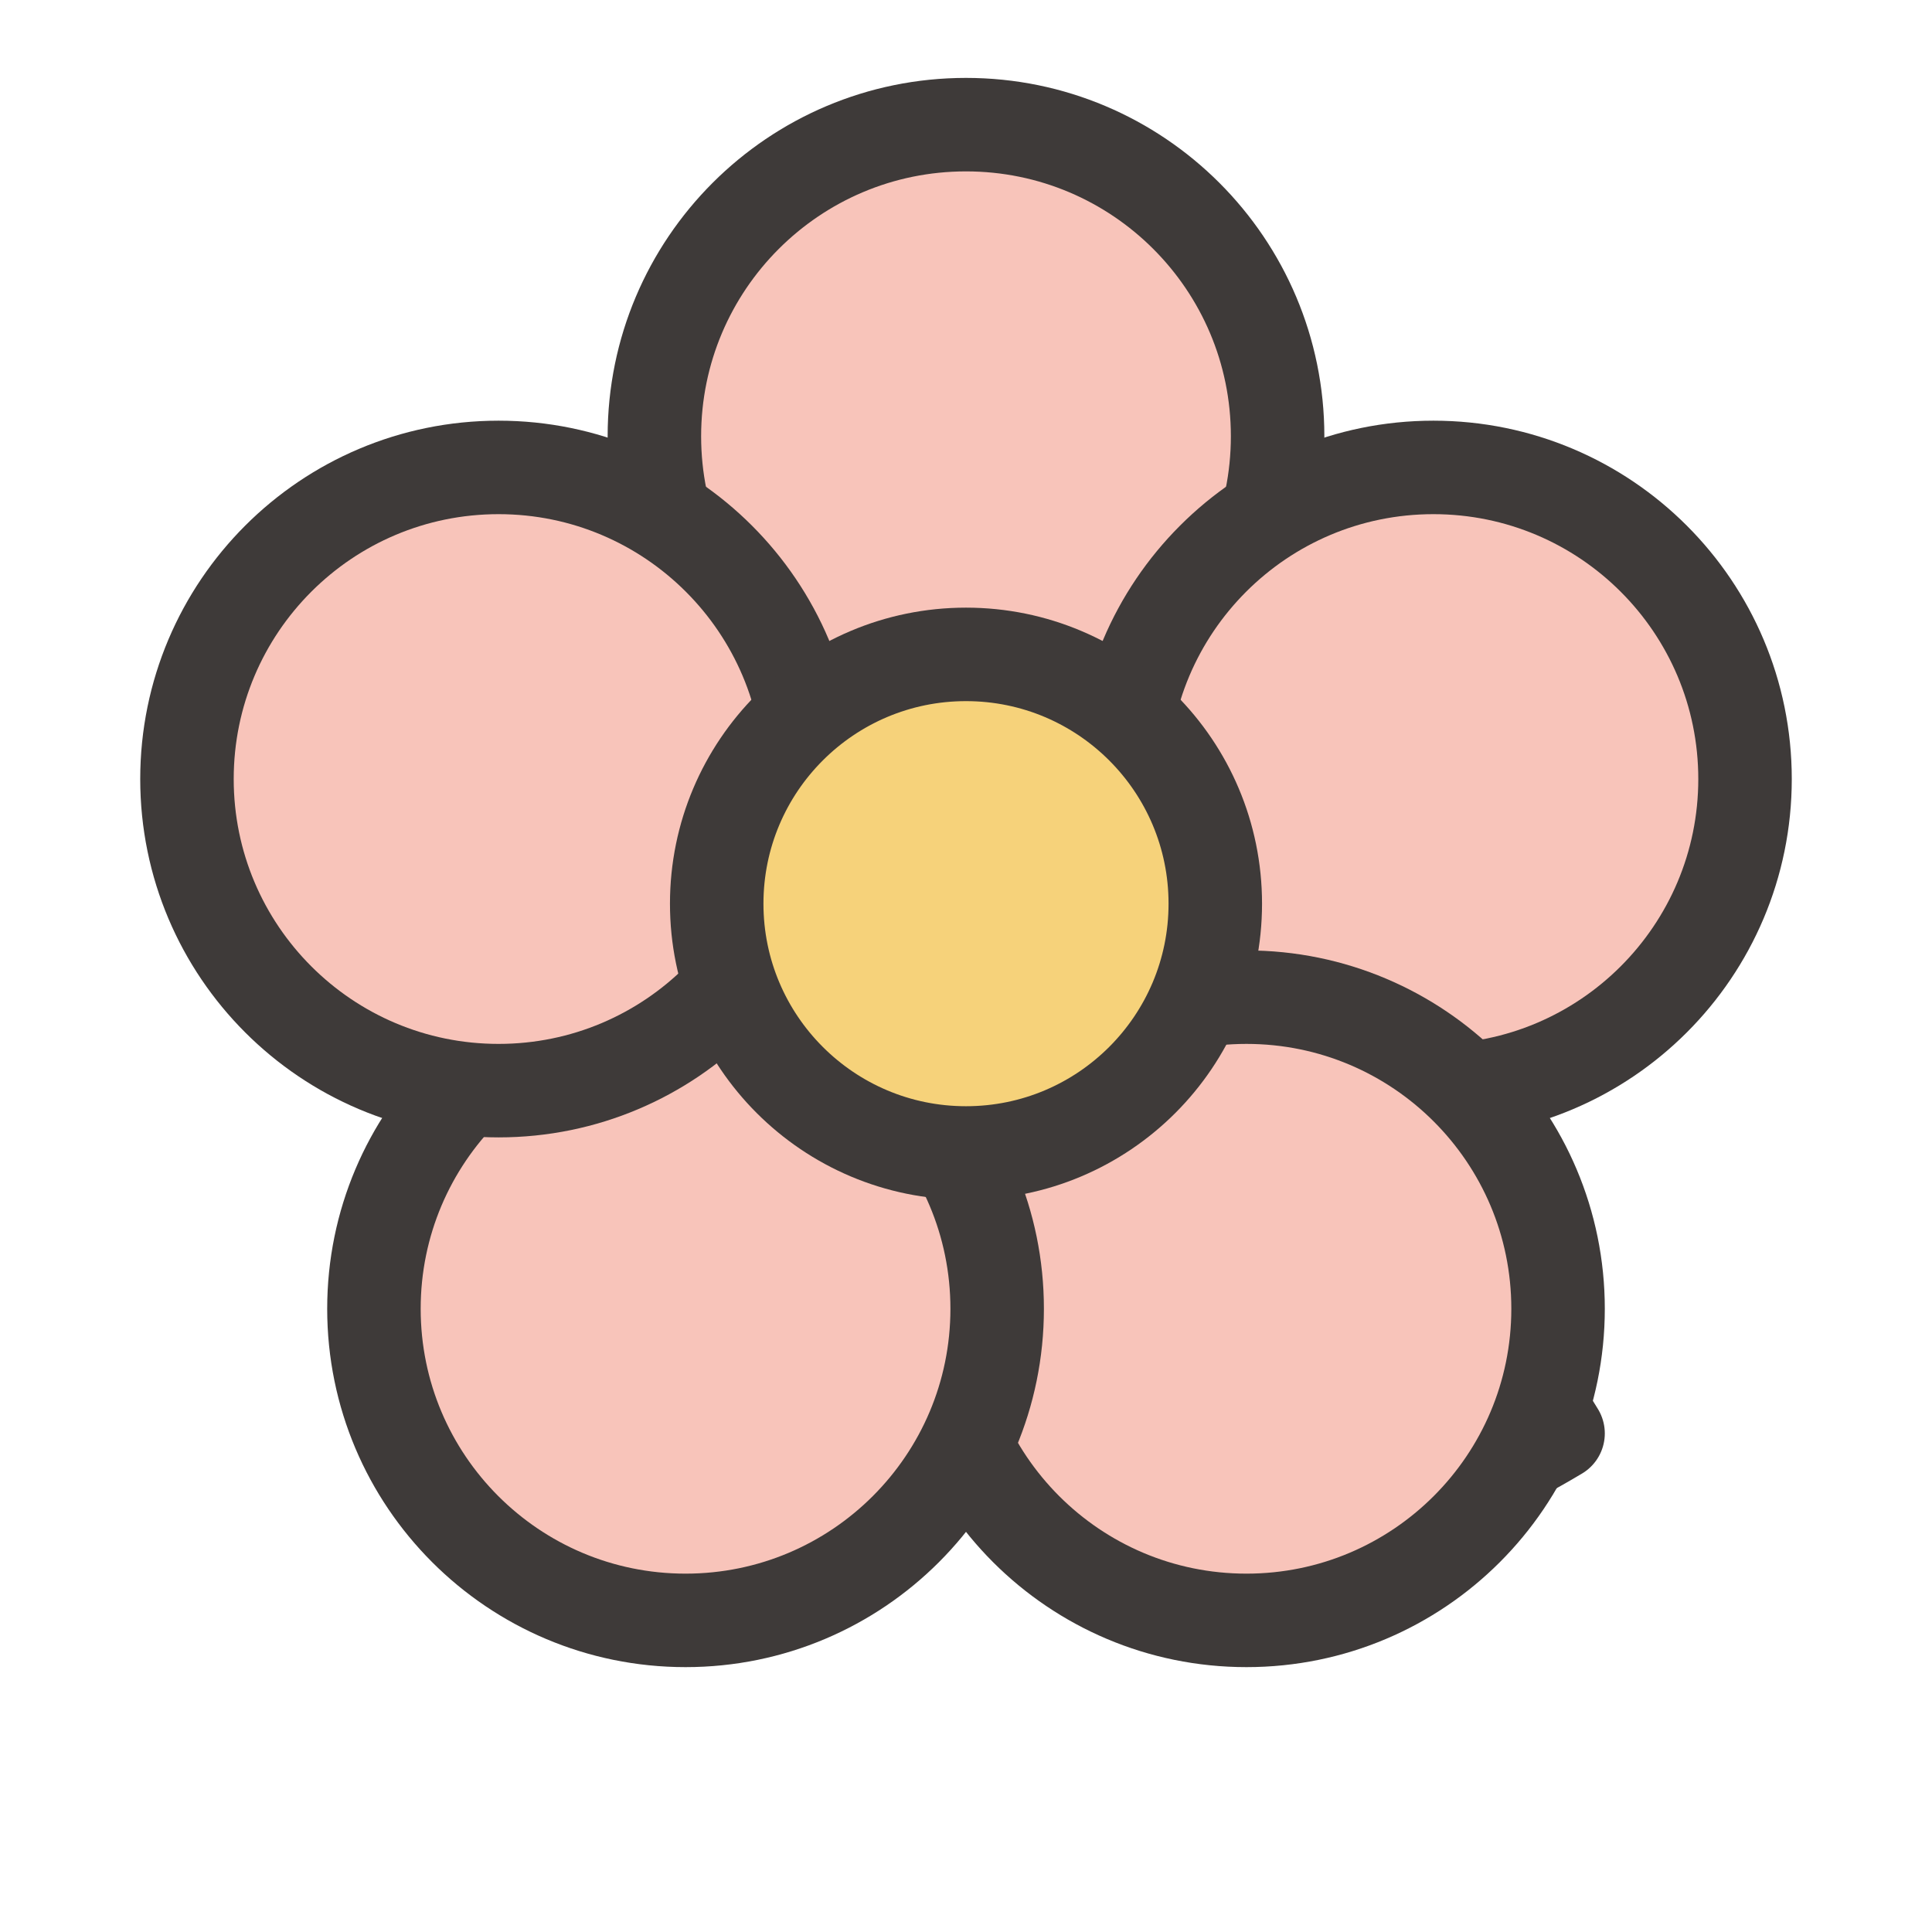
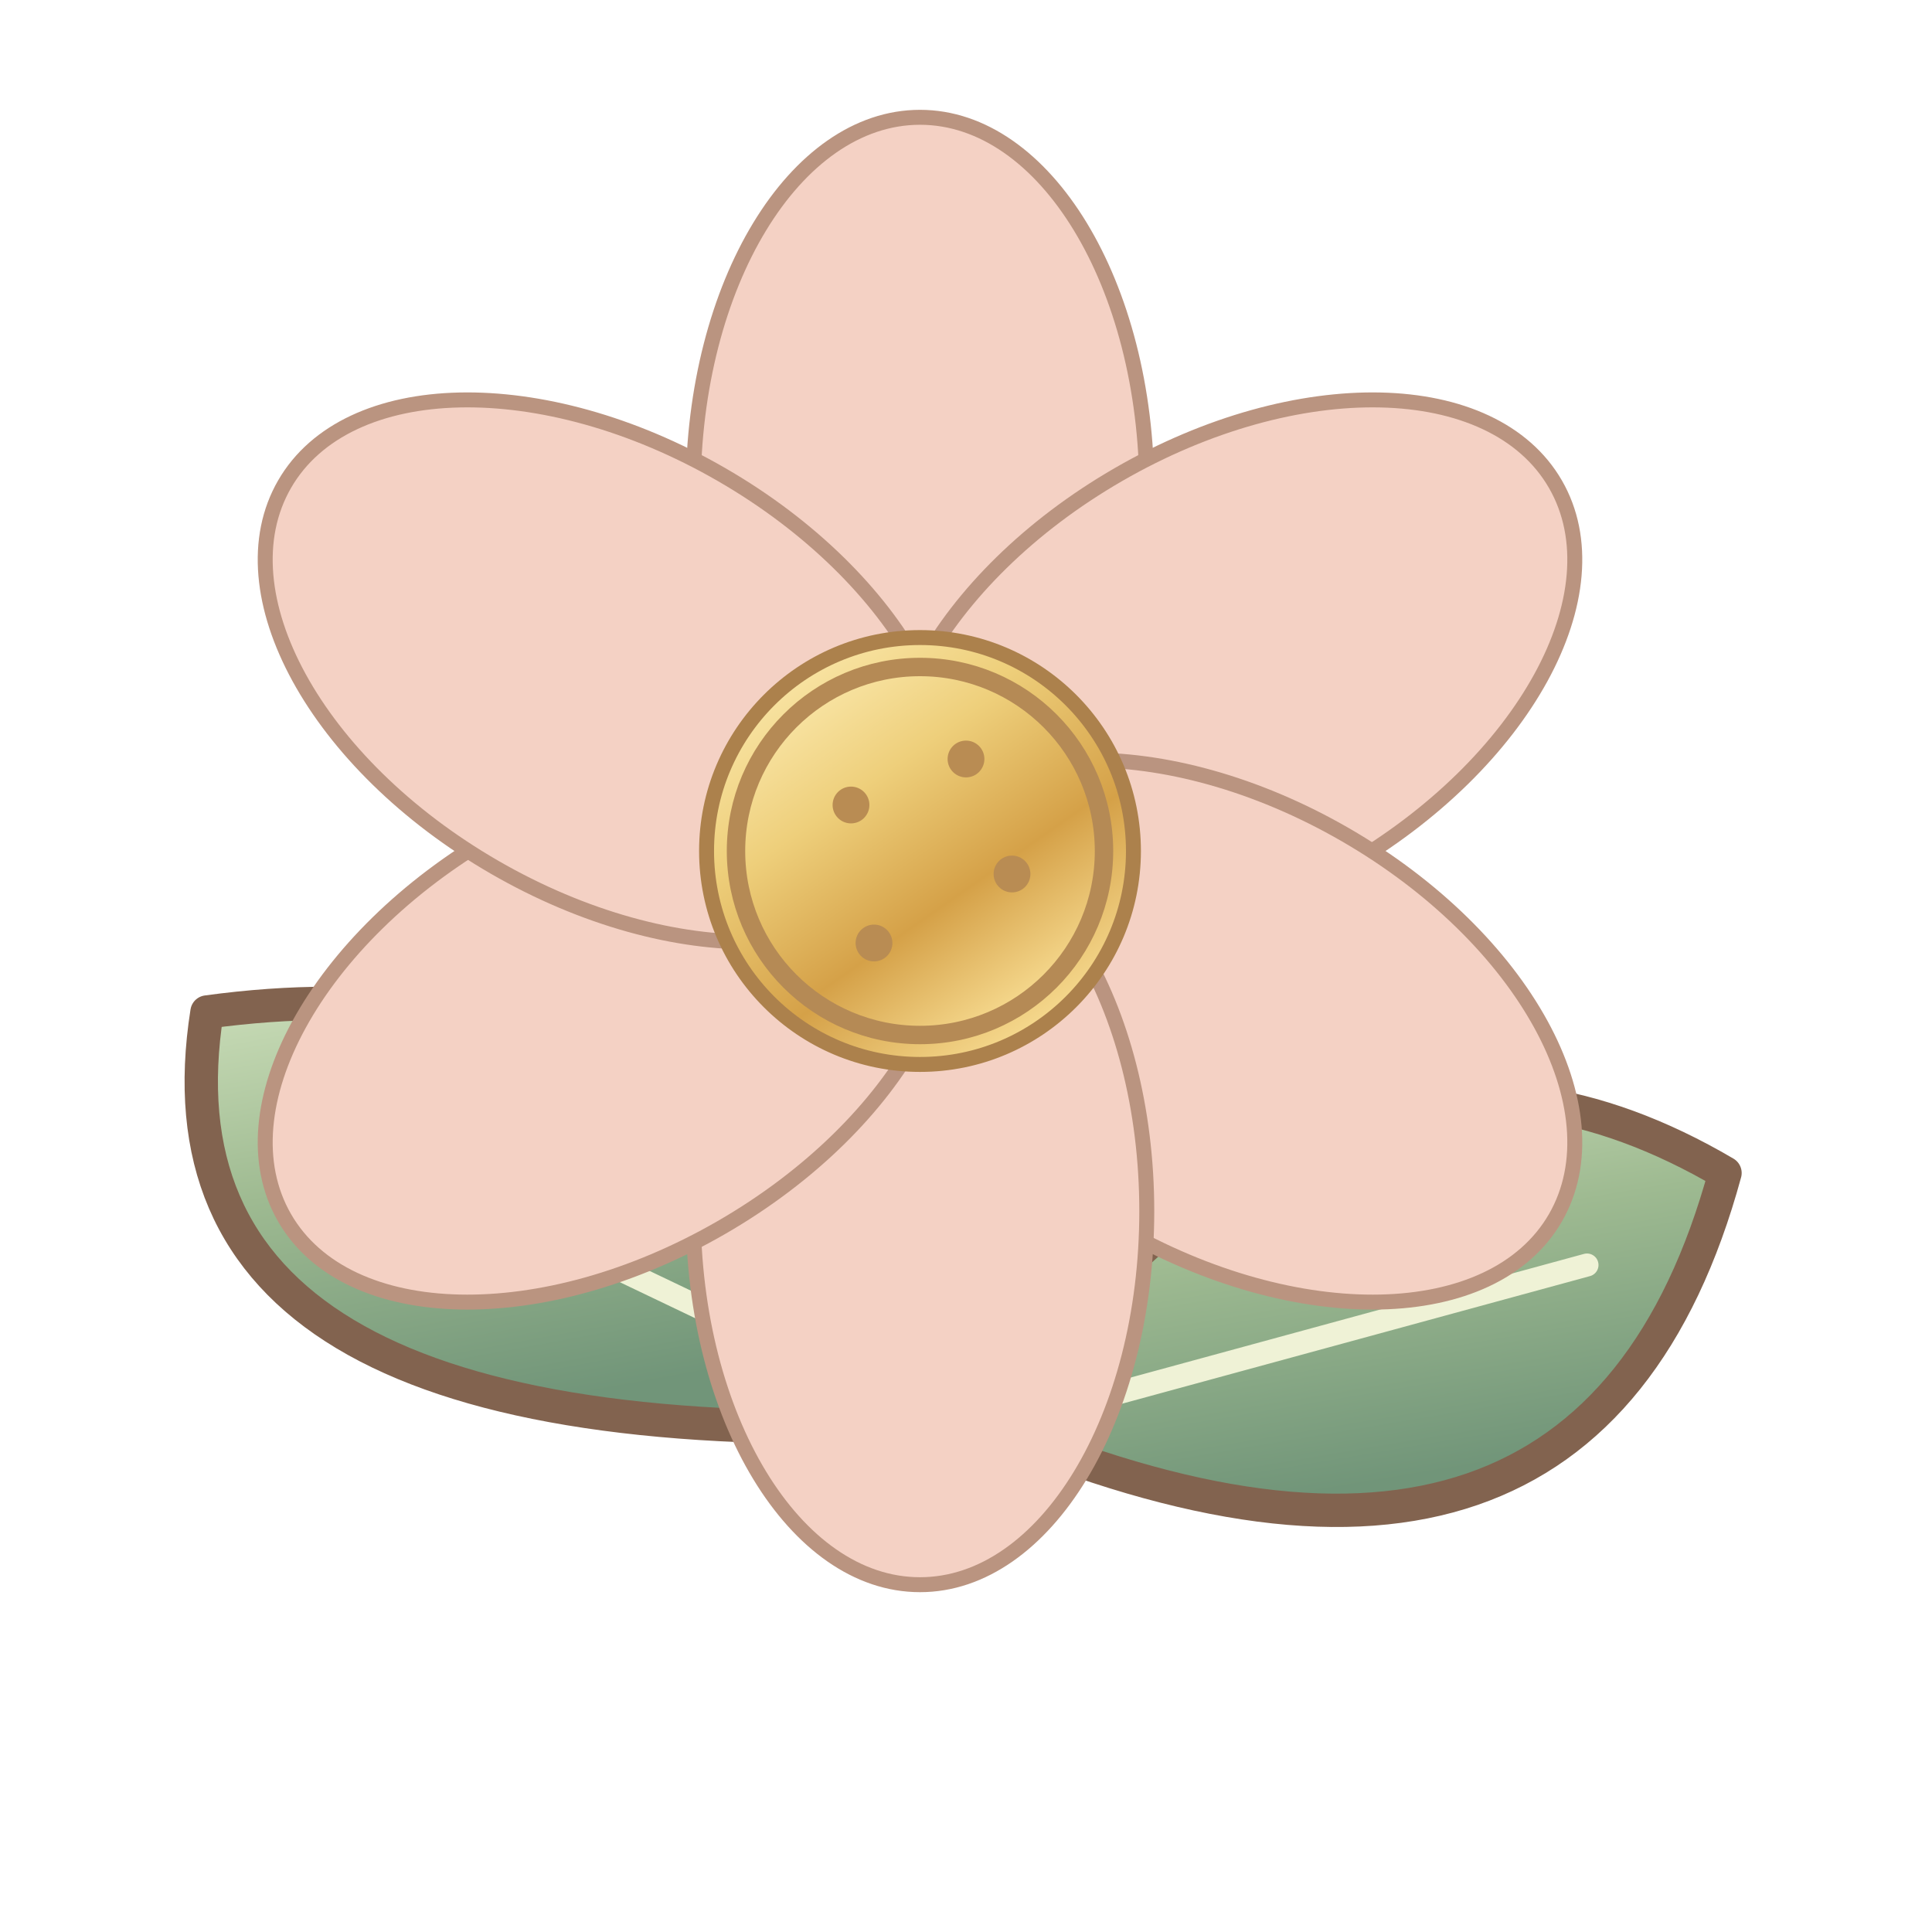
- <svg xmlns="http://www.w3.org/2000/svg" viewBox="0 0 62 62">
-   <g stroke="#3E3A39" stroke-width="3" stroke-linejoin="round" stroke-linecap="round">
-     <path d="M30 46q10 6 20 0-6-10-20 0Z" fill="#B9DAA5" />
-     <g fill="#F8C4BA">
-       <circle cx="31" cy="14" r="10" />
-       <circle cx="46" cy="25" r="10" />
-       <circle cx="40" cy="42" r="10" />
-       <circle cx="22" cy="42" r="10" />
-       <circle cx="16" cy="25" r="10" />
+ <svg xmlns="http://www.w3.org/2000/svg" viewBox="0 0 84 84" width="84" height="84">
+   <defs>
+     <linearGradient id="straw" x2=".15" y2="1">
+       <stop stop-color="#fbe8b6" />
+       <stop offset=".5" stop-color="#e9c078" />
+       <stop offset="1" stop-color="#c88f47" />
+     </linearGradient>
+     <linearGradient id="rose" x2=".25" y2="1">
+       <stop stop-color="#f4c3ba" />
+       <stop offset=".5" stop-color="#dd918d" />
+       <stop offset="1" stop-color="#b6676d" />
+     </linearGradient>
+     <linearGradient id="red" x2=".3" y2="1">
+       <stop stop-color="#edb1a2" />
+       <stop offset=".45" stop-color="#d97571" />
+       <stop offset="1" stop-color="#ae4e54" />
+     </linearGradient>
+     <linearGradient id="teal" x2=".25" y2="1">
+       <stop stop-color="#c7e2e0" />
+       <stop offset=".48" stop-color="#8cbebd" />
+       <stop offset="1" stop-color="#507f85" />
+     </linearGradient>
+     <linearGradient id="sage" x2=".3" y2="1">
+       <stop stop-color="#c9dcb7" />
+       <stop offset=".45" stop-color="#9eba91" />
+       <stop offset="1" stop-color="#719579" />
+     </linearGradient>
+     <linearGradient id="gold" x2=".7" y2="1">
+       <stop stop-color="#fff1bd" />
+       <stop offset=".38" stop-color="#eecf7b" />
+       <stop offset=".7" stop-color="#d5a148" />
+       <stop offset="1" stop-color="#f8dd93" />
+     </linearGradient>
+     <radialGradient id="pearl" cx=".3" cy=".25" r=".8">
+       <stop stop-color="#fffef7" />
+       <stop offset=".48" stop-color="#faf0df" />
+       <stop offset="1" stop-color="#c8b7aa" />
+     </radialGradient>
+     <linearGradient id="fur" x2=".2" y2="1">
+       <stop stop-color="#fffdf3" />
+       <stop offset=".65" stop-color="#f2e5d3" />
+       <stop offset="1" stop-color="#d9c7b4" />
+     </linearGradient>
+     <pattern id="weave" width="7" height="5" patternUnits="userSpaceOnUse">
+       <path d="M0 1.5h7M1 0v1.5M5 1.5V5" fill="none" stroke="#a47743" stroke-opacity=".3" stroke-width=".65" />
+     </pattern>
+     <pattern id="linen" width="5" height="5" patternUnits="userSpaceOnUse">
+       <path d="M0 2.5h5M2.5 0v5" stroke="#fff8ed" stroke-opacity=".15" stroke-width=".45" />
+     </pattern>
+   </defs>
+   <g stroke="#82634f" stroke-width="1.45" stroke-linecap="round" stroke-linejoin="round">
+     <path d="M39 62Q6 63 9 44 31 41 39 62Z" fill="url(#sage)" />
+     <path d="M43 62Q58 41 75 51 69 73 43 62Z" fill="url(#sage)" />
+     <path d="M14 49 37 60M47 61 69 55" fill="none" stroke="#eff2d6" stroke-width="1" />
+     <g transform="translate(40 37)">
+       <ellipse cy="-15.66" rx="9.86" ry="16.24" transform="rotate(0)" fill="#f4d1c4" stroke="#ba9480" stroke-width=".65" />
+       <ellipse cy="-15.66" rx="9.86" ry="16.24" transform="rotate(60)" fill="#f4d1c4" stroke="#ba9480" stroke-width=".65" />
+       <ellipse cy="-15.66" rx="9.86" ry="16.24" transform="rotate(120)" fill="#f4d1c4" stroke="#ba9480" stroke-width=".65" />
+       <ellipse cy="-15.66" rx="9.86" ry="16.24" transform="rotate(180)" fill="#f4d1c4" stroke="#ba9480" stroke-width=".65" />
+       <ellipse cy="-15.66" rx="9.86" ry="16.24" transform="rotate(240)" fill="#f4d1c4" stroke="#ba9480" stroke-width=".65" />
+       <ellipse cy="-15.66" rx="9.86" ry="16.24" transform="rotate(300)" fill="#f4d1c4" stroke="#ba9480" stroke-width=".65" />
+       <circle r="9.28" fill="url(#gold)" stroke="#ac814c" stroke-width=".65" />
+       <circle cx="-2.9" cy="-2.9" r="2.32" fill="#fff8dc" stroke="none" />
    </g>
-     <circle cx="31" cy="29" r="8" fill="#F6D27A" />
+     <circle cx="40" cy="37" r="8" fill="url(#gold)" stroke="#b58a55" stroke-width=".8" />
+     <g fill="#b98c53" stroke="none">
+       <circle cx="37" cy="35" r=".8" />
+       <circle cx="42" cy="33" r=".8" />
+       <circle cx="44" cy="38" r=".8" />
+       <circle cx="38" cy="41" r=".8" />
+     </g>
  </g>
</svg>
